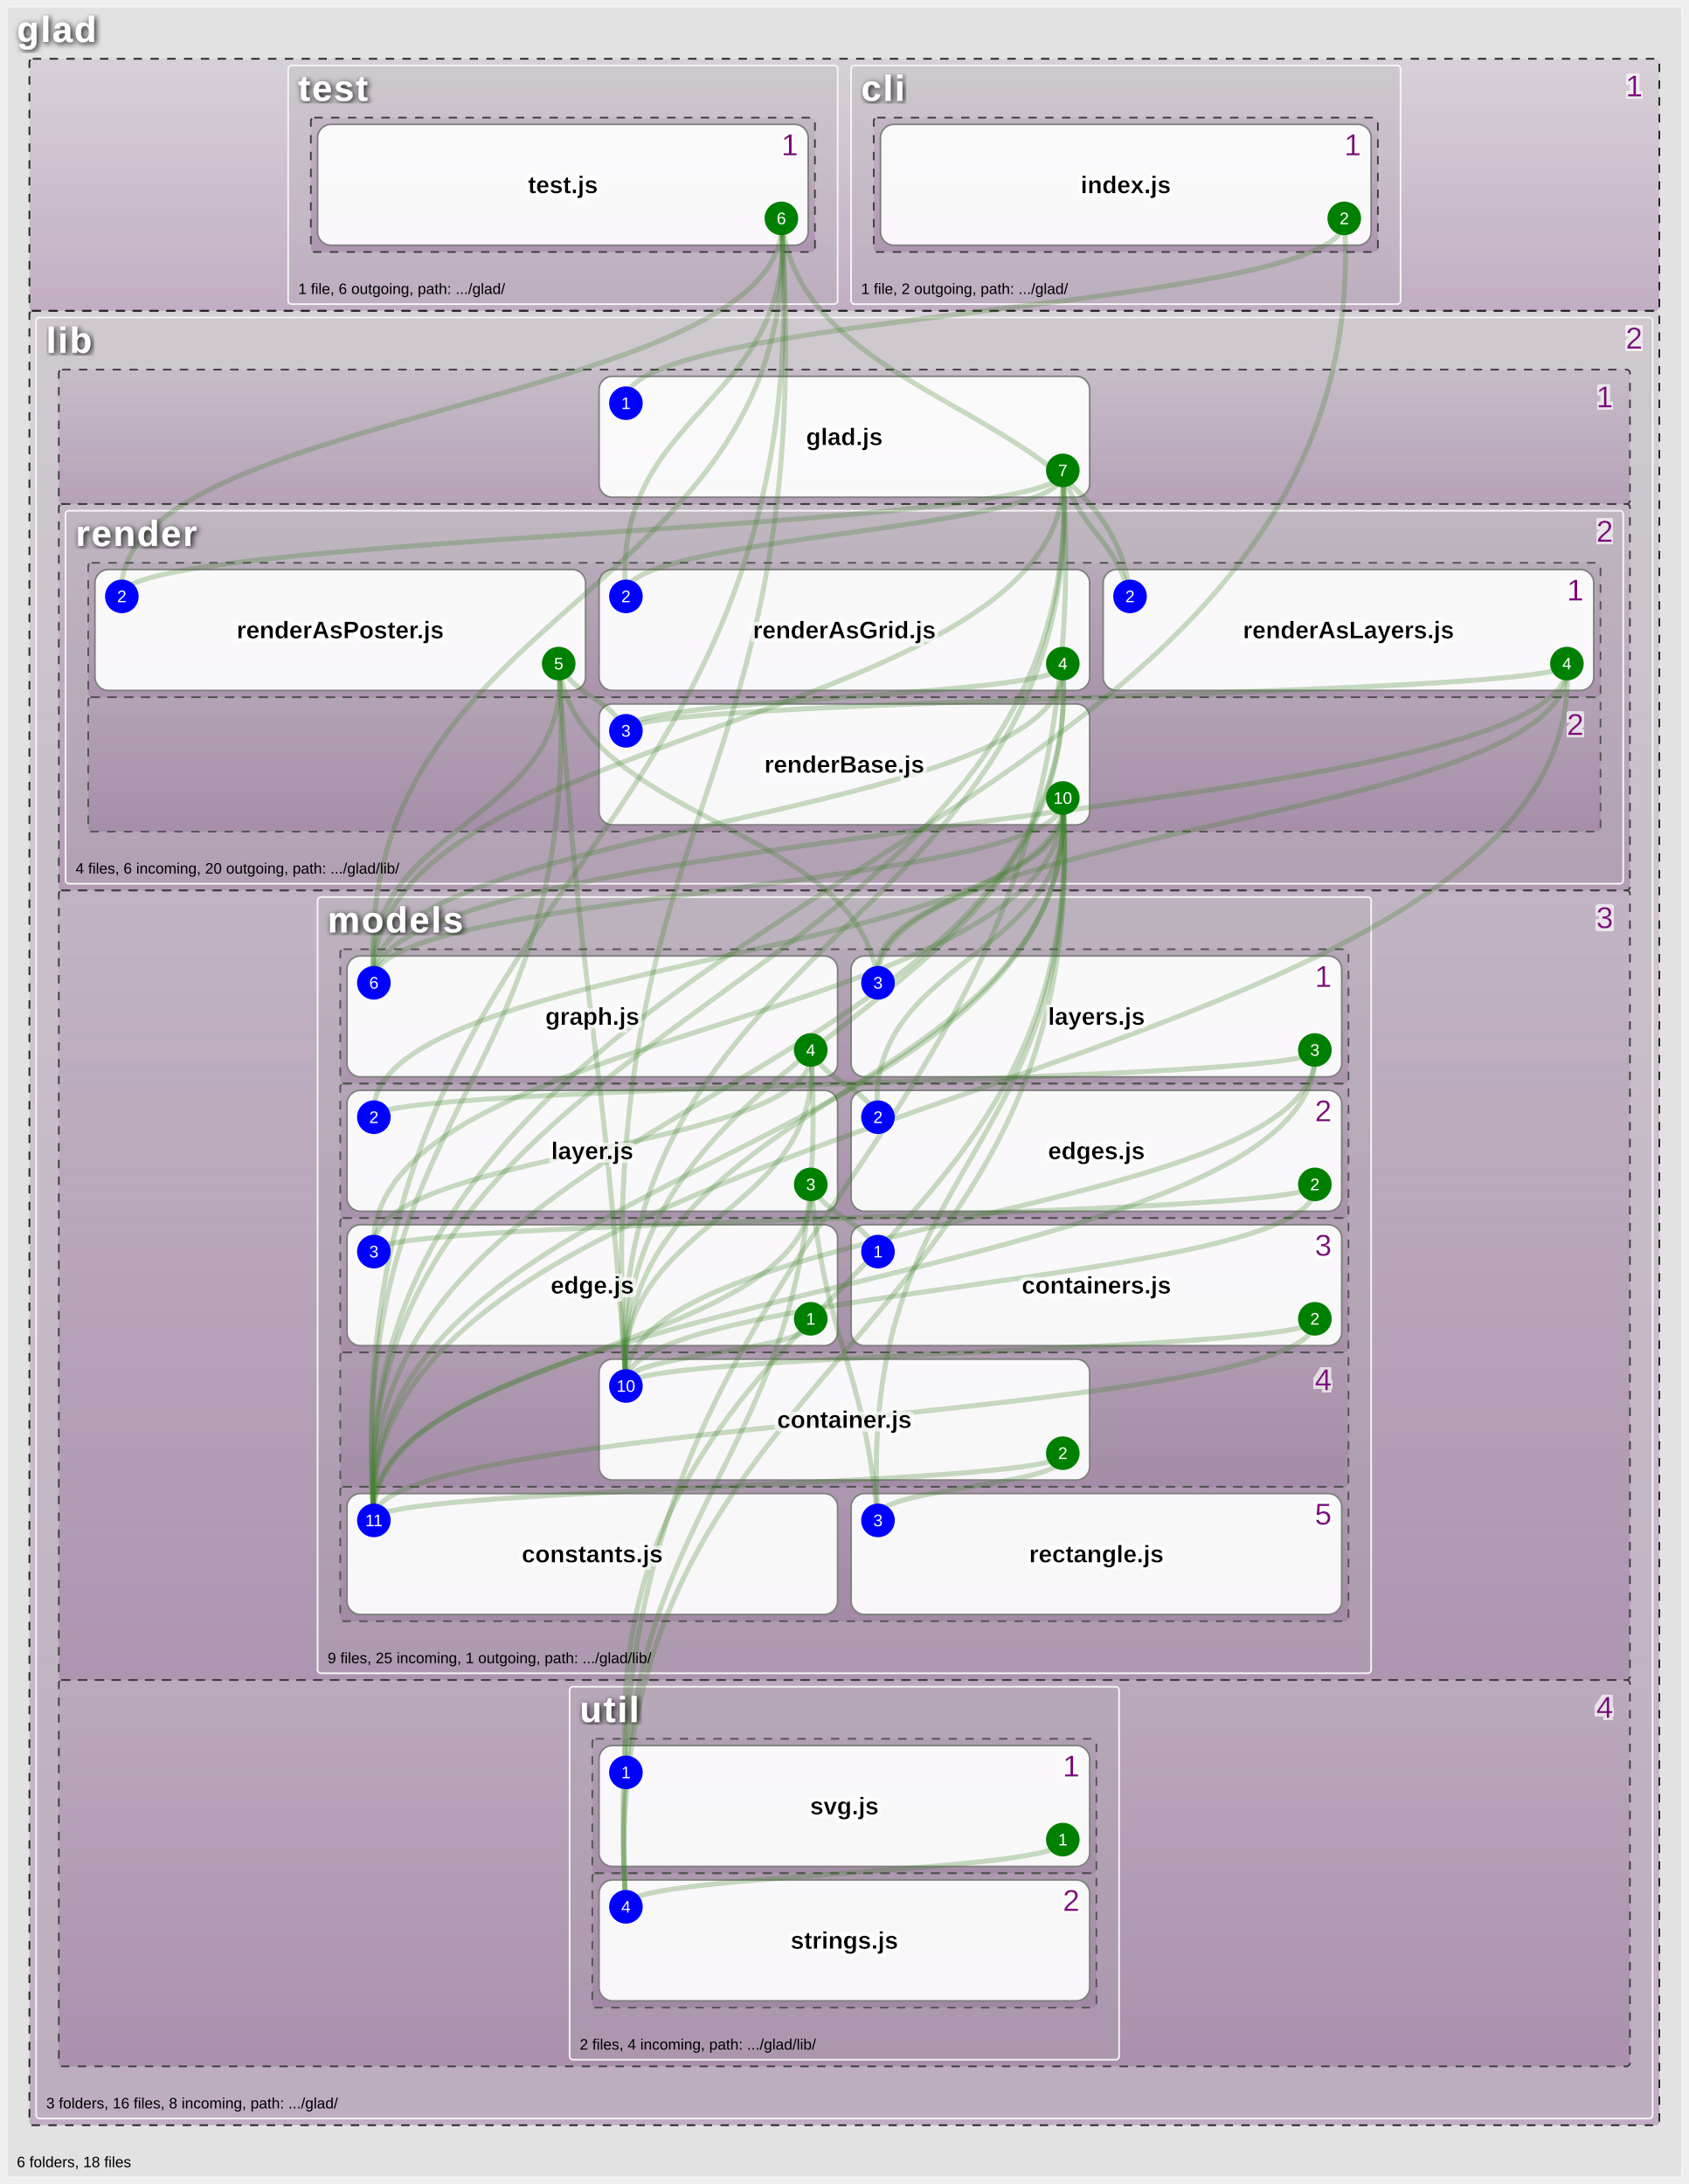
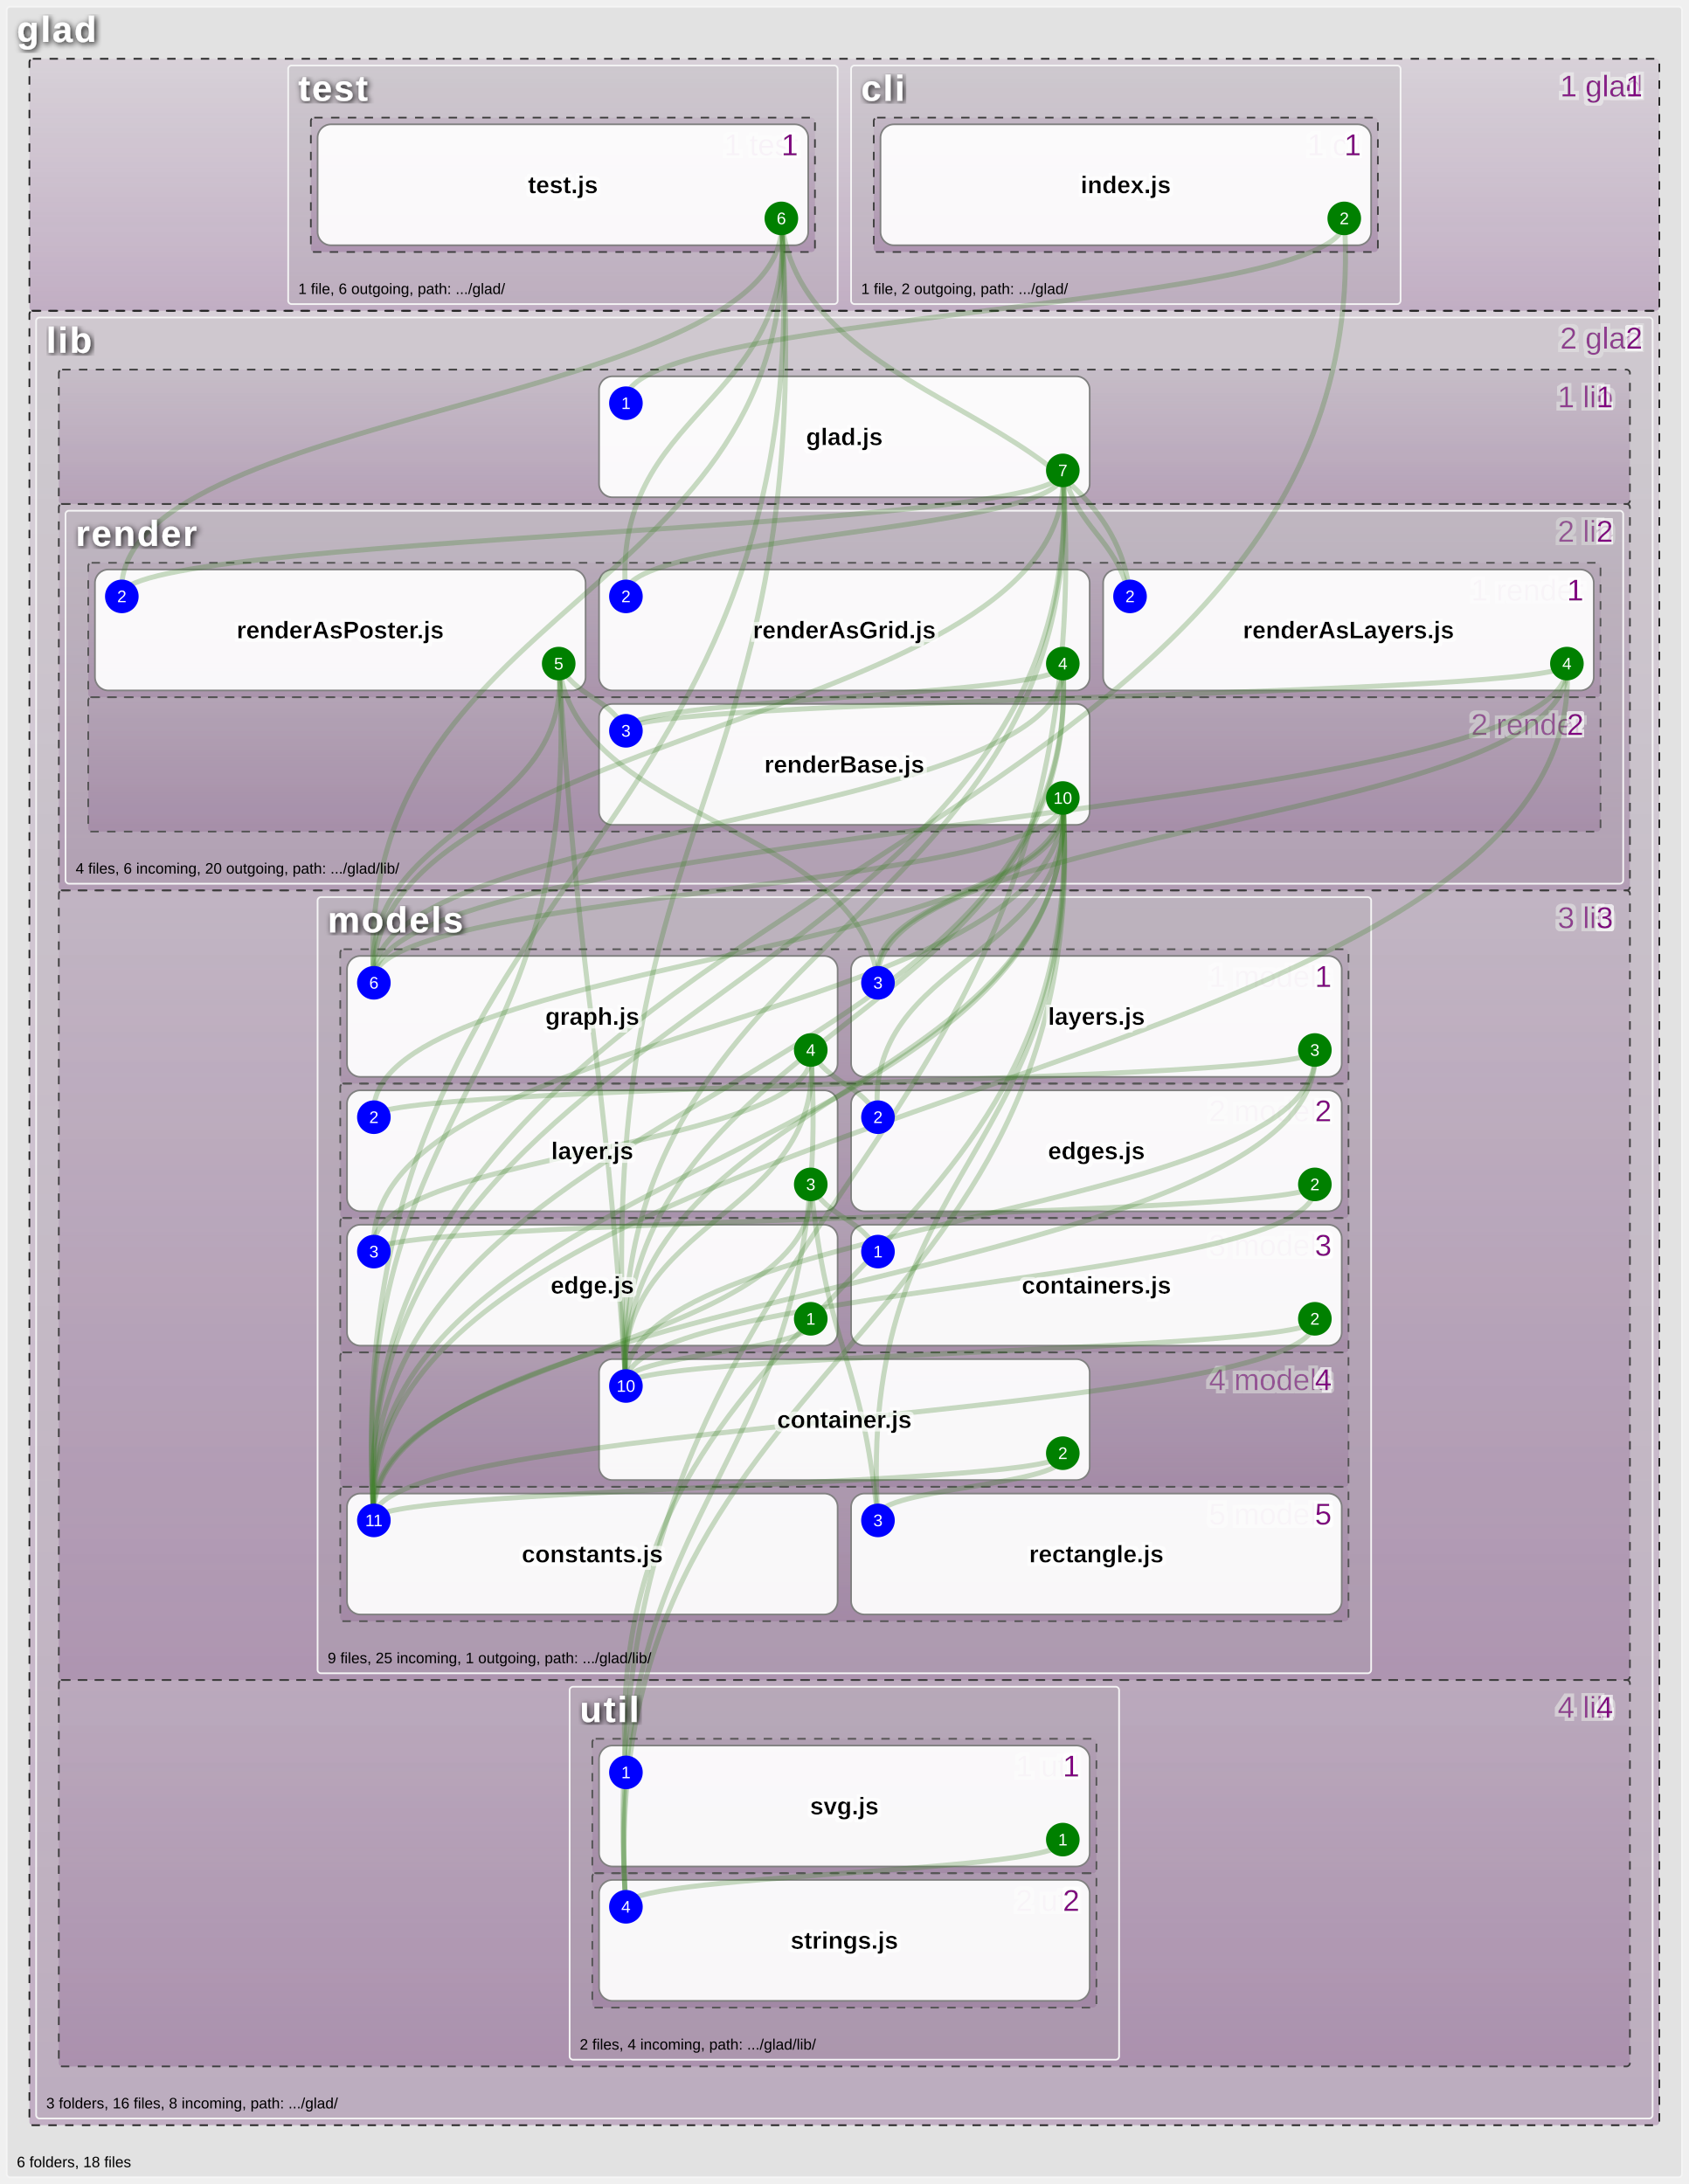
<svg xmlns="http://www.w3.org/2000/svg" width="1005" height="1300" font-family="Arial, Helvetica, sans-serif" style="background-color:white">
  <style>
    .layerRectangle {
      stroke: black;
      stroke-dasharray: 5,5;
      fill: url('#layers')
    }
    .layerText {
      fill: purple;
      font-size: 150%;
      filter: url(#outlineWhite);
    }
    .nodeFolder {
      fill: #aaaaaa33;
      stroke: whitesmoke;
    }
    .nodeFile {
      fill: #ffffffee;
      stroke: gray;
    }
    .folderName {
      font-size: 180%;
      fill : white;
      font-weight: bolder;
      text-anchor: start;
      letter-spacing : 1px;
      dominant-baseline: hanging;
      filter: url(#shadow);
    }
    .nodeName {
      fill : black;
      font-weight: bold;
      text-anchor: middle;
      dominant-baseline: central;
      filter: url(#outlineWhite);
    }
    .line {
      fill : none;
      stroke-width: 3;
      opacity: 0.5;
    }
    .line:hover {
      stroke-width: 6;
      opacity: 1;
    }

    </style>
  <defs id="idSvgDef">
    <linearGradient id="layers" gradientTransform="rotate(90)">
      <stop offset="0%" stop-color="rgba(105, 24, 114, 0.10)" />
      <stop offset="100%" stop-color="rgba(105, 24, 114, 0.30)" />
    </linearGradient>
    <filter id="shadow">
      <feGaussianBlur in="SourceAlpha" stdDeviation="2" />
      <feOffset dx="1" dy="1" result="offsetblur" />
      <feFlood flood-color="black" />
      <feComposite in2="offsetblur" operator="in" />
      <feMerge>
        <feMergeNode />
        <feMergeNode in="SourceGraphic" />
      </feMerge>
    </filter>
    <filter id="outlineWhite">
      <feMorphology in="SourceAlpha" result="DILATED" operator="dilate" radius="2" />
      <feFlood flood-color="#ffffffaa" flood-opacity="1" result="WHITE" />
      <feComposite in="WHITE" in2="DILATED" operator="in" result="OUTLINE" />
      <feMerge>
        <feMergeNode in="OUTLINE" />
        <feMergeNode in="SourceGraphic" />
      </feMerge>
    </filter>
    <filter id="outlineBlack">
      <feMorphology in="SourceAlpha" result="DILATED" operator="dilate" radius="2" />
      <feFlood flood-color="#000000aa" flood-opacity="1" result="BLACK" />
      <feComposite in="BLACK" in2="DILATED" operator="in" result="OUTLINE" />
      <feMerge>
        <feMergeNode in="OUTLINE" />
        <feMergeNode in="SourceGraphic" />
      </feMerge>
    </filter>
    <marker id="lineEnd" viewBox="0 -5 30 10" refX="12" orient="auto">
      <path d="M0,-16L32,0L0,16" fill="#3058FFaa" />
    </marker>
    <marker id="lineStart" viewBox="0 -4 8 8" refX="4" orient="auto">
      <circle cx="4" r="4" fill="#377E22aa" />
    </marker>
  </defs>
  <g id="Layers_Rects">
    <g id="Layer:0 of glad">
      <rect x="17.5" y="35" width="970" height="150" rx="2" ry="2" class="layerRectangle" id="glad 0" />
+       <text x="977.5" y="45" class="layerText" dominant-baseline="hanging" text-anchor="end">1 glad</text>
    </g>
    <g id="Layer:0 of test">
      <rect x="185" y="70" width="300" height="80" rx="2" ry="2" class="layerRectangle" id="test 0" />
+       <text x="475" y="80" class="layerText" dominant-baseline="hanging" text-anchor="end">1 test</text>
    </g>
    <g id="Layer:0 of cli">
      <rect x="520" y="70" width="300" height="80" rx="2" ry="2" class="layerRectangle" id="cli 0" />
+       <text x="810" y="80" class="layerText" dominant-baseline="hanging" text-anchor="end">1 cli</text>
    </g>
    <g id="Layer:1 of glad">
      <rect x="17.5" y="185" width="970" height="1080" rx="2" ry="2" class="layerRectangle" id="glad 1" />
+       <text x="977.5" y="195" class="layerText" dominant-baseline="hanging" text-anchor="end">2 glad</text>
    </g>
    <g id="Layer:0 of lib">
      <rect x="35" y="220" width="935" height="80" rx="2" ry="2" class="layerRectangle" id="lib 0" />
+       <text x="960" y="230" class="layerText" dominant-baseline="hanging" text-anchor="end">1 lib</text>
    </g>
    <g id="Layer:1 of lib">
      <rect x="35" y="300" width="935" height="230" rx="2" ry="2" class="layerRectangle" id="lib 1" />
+       <text x="960" y="310" class="layerText" dominant-baseline="hanging" text-anchor="end">2 lib</text>
    </g>
    <g id="Layer:0 of render">
      <rect x="52.5" y="335" width="900" height="80" rx="2" ry="2" class="layerRectangle" id="render 0" />
+       <text x="942.5" y="345" class="layerText" dominant-baseline="hanging" text-anchor="end">1 render</text>
    </g>
    <g id="Layer:1 of render">
      <rect x="52.5" y="415" width="900" height="80" rx="2" ry="2" class="layerRectangle" id="render 1" />
+       <text x="942.5" y="425" class="layerText" dominant-baseline="hanging" text-anchor="end">2 render</text>
    </g>
    <g id="Layer:2 of lib">
      <rect x="35" y="530" width="935" height="470" rx="2" ry="2" class="layerRectangle" id="lib 2" />
+       <text x="960" y="540" class="layerText" dominant-baseline="hanging" text-anchor="end">3 lib</text>
    </g>
    <g id="Layer:0 of models">
      <rect x="202.5" y="565" width="600" height="80" rx="2" ry="2" class="layerRectangle" id="models 0" />
+       <text x="792.5" y="575" class="layerText" dominant-baseline="hanging" text-anchor="end">1 models</text>
    </g>
    <g id="Layer:1 of models">
      <rect x="202.5" y="645" width="600" height="80" rx="2" ry="2" class="layerRectangle" id="models 1" />
+       <text x="792.5" y="655" class="layerText" dominant-baseline="hanging" text-anchor="end">2 models</text>
    </g>
    <g id="Layer:2 of models">
      <rect x="202.5" y="725" width="600" height="80" rx="2" ry="2" class="layerRectangle" id="models 2" />
+       <text x="792.5" y="735" class="layerText" dominant-baseline="hanging" text-anchor="end">3 models</text>
    </g>
    <g id="Layer:3 of models">
      <rect x="202.5" y="805" width="600" height="80" rx="2" ry="2" class="layerRectangle" id="models 3" />
+       <text x="792.5" y="815" class="layerText" dominant-baseline="hanging" text-anchor="end">4 models</text>
    </g>
    <g id="Layer:4 of models">
      <rect x="202.5" y="885" width="600" height="80" rx="2" ry="2" class="layerRectangle" id="models 4" />
+       <text x="792.5" y="895" class="layerText" dominant-baseline="hanging" text-anchor="end">5 models</text>
    </g>
    <g id="Layer:3 of lib">
      <rect x="35" y="1000" width="935" height="230" rx="2" ry="2" class="layerRectangle" id="lib 3" />
+       <text x="960" y="1010" class="layerText" dominant-baseline="hanging" text-anchor="end">4 lib</text>
    </g>
    <g id="Layer:0 of util">
      <rect x="352.5" y="1035" width="300" height="80" rx="2" ry="2" class="layerRectangle" id="util 0" />
+       <text x="642.5" y="1045" class="layerText" dominant-baseline="hanging" text-anchor="end">1 util</text>
    </g>
    <g id="Layer:1 of util">
      <rect x="352.5" y="1115" width="300" height="80" rx="2" ry="2" class="layerRectangle" id="util 1" />
+       <text x="642.5" y="1125" class="layerText" dominant-baseline="hanging" text-anchor="end">2 util</text>
    </g>
  </g>
  <g id="Node_glad">
    <rect x="4" y="4" width="997" height="1292" rx="2" ry="2" class="nodeFolder" />
    <g id="Node_lib">
      <rect x="21.5" y="189" width="962" height="1072" rx="2" ry="2" class="nodeFolder" />
      <g id="Node_glad.js">
        <rect x="356.5" y="224" width="292" height="72" rx="8" ry="8" class="nodeFile" />
      </g>
      <g id="Node_render">
        <rect x="39" y="304" width="927" height="222" rx="2" ry="2" class="nodeFolder" />
        <g id="Node_renderAsPoster.js">
          <rect x="56.5" y="339" width="292" height="72" rx="8" ry="8" class="nodeFile" />
        </g>
        <g id="Node_renderAsGrid.js">
          <rect x="356.5" y="339" width="292" height="72" rx="8" ry="8" class="nodeFile" />
        </g>
        <g id="Node_renderAsLayers.js">
          <rect x="656.5" y="339" width="292" height="72" rx="8" ry="8" class="nodeFile" />
        </g>
        <g id="Node_renderBase.js">
          <rect x="356.5" y="419" width="292" height="72" rx="8" ry="8" class="nodeFile" />
        </g>
      </g>
      <g id="Node_models">
        <rect x="189" y="534" width="627" height="462" rx="2" ry="2" class="nodeFolder" />
        <g id="Node_graph.js">
          <rect x="206.5" y="569" width="292" height="72" rx="8" ry="8" class="nodeFile" />
        </g>
        <g id="Node_layers.js">
          <rect x="506.5" y="569" width="292" height="72" rx="8" ry="8" class="nodeFile" />
        </g>
        <g id="Node_layer.js">
          <rect x="206.5" y="649" width="292" height="72" rx="8" ry="8" class="nodeFile" />
        </g>
        <g id="Node_edges.js">
          <rect x="506.5" y="649" width="292" height="72" rx="8" ry="8" class="nodeFile" />
        </g>
        <g id="Node_edge.js">
          <rect x="206.5" y="729" width="292" height="72" rx="8" ry="8" class="nodeFile" />
        </g>
        <g id="Node_containers.js">
          <rect x="506.5" y="729" width="292" height="72" rx="8" ry="8" class="nodeFile" />
        </g>
        <g id="Node_container.js">
          <rect x="356.5" y="809" width="292" height="72" rx="8" ry="8" class="nodeFile" />
        </g>
        <g id="Node_constants.js">
          <rect x="206.5" y="889" width="292" height="72" rx="8" ry="8" class="nodeFile" />
        </g>
        <g id="Node_rectangle.js">
          <rect x="506.5" y="889" width="292" height="72" rx="8" ry="8" class="nodeFile" />
        </g>
      </g>
      <g id="Node_util">
        <rect x="339" y="1004" width="327" height="222" rx="2" ry="2" class="nodeFolder" />
        <g id="Node_svg.js">
          <rect x="356.5" y="1039" width="292" height="72" rx="8" ry="8" class="nodeFile" />
        </g>
        <g id="Node_strings.js">
          <rect x="356.5" y="1119" width="292" height="72" rx="8" ry="8" class="nodeFile" />
        </g>
      </g>
    </g>
    <g id="Node_test">
      <rect x="171.5" y="39" width="327" height="142" rx="2" ry="2" class="nodeFolder" />
      <g id="Node_test.js">
        <rect x="189" y="74" width="292" height="72" rx="8" ry="8" class="nodeFile" />
      </g>
    </g>
    <g id="Node_cli">
      <rect x="506.5" y="39" width="327" height="142" rx="2" ry="2" class="nodeFolder" />
      <g id="Node_index.js">
        <rect x="524" y="74" width="292" height="72" rx="8" ry="8" class="nodeFile" />
      </g>
    </g>
  </g>
  <g id="Edges">
    <path class="line" d="M632.5 865 C 642.5 885,212.5 885, 222.5 905" fill="none" stroke="#377E2288">
      </path>
    <path class="line" d="M632.5 865 C 642.5 885,512.5 885, 522.5 905" fill="none" stroke="#377E2288">
      </path>
    <path class="line" d="M782.5 785 C 792.5 845,212.5 845, 222.5 905" fill="none" stroke="#377E2288">
      </path>
    <path class="line" d="M782.5 785 C 792.5 805,362.5 805, 372.5 825" fill="none" stroke="#377E2288">
      </path>
    <path class="line" d="M482.5 785 C 492.5 805,362.5 805, 372.5 825" fill="none" stroke="#377E2288">
      </path>
    <path class="line" d="M782.5 705 C 792.5 765,362.5 765, 372.5 825" fill="none" stroke="#377E2288">
      </path>
    <path class="line" d="M782.5 705 C 792.5 725,212.5 725, 222.5 745" fill="none" stroke="#377E2288">
      </path>
    <path class="line" d="M632.5 280 C 652.5 592,202.5 593, 222.5 905" fill="none" stroke="#377E2288">
      </path>
    <path class="line" d="M632.5 280 C 650.5 552,354.5 553, 372.5 825" fill="none" stroke="#377E2288">
      </path>
    <path class="line" d="M632.5 280 C 642.5 432,212.5 433, 222.5 585" fill="none" stroke="#377E2288">
      </path>
    <path class="line" d="M632.5 280 C 642.5 317,362.5 318, 372.5 355" fill="none" stroke="#377E2288">
      </path>
    <path class="line" d="M632.5 280 C 642.5 317,662.5 318, 672.5 355" fill="none" stroke="#377E2288">
      </path>
    <path class="line" d="M632.5 280 C 642.5 317,62.5 318, 72.5 355" fill="none" stroke="#377E2288">
      </path>
    <path class="line" d="M632.5 280 C 660.5 707,344.5 708, 372.5 1135" fill="none" stroke="#377E2288">
      </path>
    <path class="line" d="M482.5 625 C 492.5 725,362.5 725, 372.5 825" fill="none" stroke="#377E2288">
      </path>
    <path class="line" d="M482.5 625 C 492.5 685,212.5 685, 222.5 745" fill="none" stroke="#377E2288">
      </path>
    <path class="line" d="M482.5 625 C 492.5 645,512.5 645, 522.5 665" fill="none" stroke="#377E2288">
      </path>
    <path class="line" d="M482.5 625 C 499.5 880,355.5 880, 372.5 1135" fill="none" stroke="#377E2288">
      </path>
    <path class="line" d="M800 130 C 825 517,197.5 518, 222.5 905" fill="none" stroke="#377E2288">
      </path>
    <path class="line" d="M800 130 C 810 185,362.5 185, 372.5 240" fill="none" stroke="#377E2288">
      </path>
    <path class="line" d="M482.5 705 C 492.5 805,212.5 805, 222.5 905" fill="none" stroke="#377E2288">
      </path>
    <path class="line" d="M482.5 705 C 492.5 725,512.5 725, 522.5 745" fill="none" stroke="#377E2288">
      </path>
    <path class="line" d="M482.5 705 C 492.5 805,512.5 805, 522.5 905" fill="none" stroke="#377E2288">
      </path>
    <path class="line" d="M782.5 625 C 792.5 765,212.5 765, 222.5 905" fill="none" stroke="#377E2288">
      </path>
    <path class="line" d="M782.5 625 C 792.5 725,362.5 725, 372.5 825" fill="none" stroke="#377E2288">
      </path>
    <path class="line" d="M782.5 625 C 792.5 645,212.5 645, 222.5 665" fill="none" stroke="#377E2288">
      </path>
    <path class="line" d="M632.5 395 C 649.5 650,205.5 650, 222.5 905" fill="none" stroke="#377E2288">
      </path>
    <path class="line" d="M632.5 395 C 646.5 610,358.5 610, 372.5 825" fill="none" stroke="#377E2288">
      </path>
    <path class="line" d="M632.5 395 C 642.5 490,212.5 490, 222.5 585" fill="none" stroke="#377E2288">
      </path>
    <path class="line" d="M632.5 395 C 642.5 415,362.5 415, 372.5 435" fill="none" stroke="#377E2288">
      </path>
    <path class="line" d="M932.5 395 C 949.5 650,205.5 650, 222.5 905" fill="none" stroke="#377E2288">
      </path>
    <path class="line" d="M932.5 395 C 942.5 490,212.5 490, 222.5 585" fill="none" stroke="#377E2288">
      </path>
    <path class="line" d="M932.5 395 C 942.5 490,512.5 490, 522.5 585" fill="none" stroke="#377E2288">
      </path>
    <path class="line" d="M932.5 395 C 942.5 415,362.5 415, 372.5 435" fill="none" stroke="#377E2288">
      </path>
    <path class="line" d="M332.5 395 C 349.5 650,205.5 650, 222.5 905" fill="none" stroke="#377E2288">
      </path>
    <path class="line" d="M332.5 395 C 346.5 610,358.5 610, 372.5 825" fill="none" stroke="#377E2288">
      </path>
    <path class="line" d="M332.5 395 C 342.5 490,212.5 490, 222.5 585" fill="none" stroke="#377E2288">
      </path>
    <path class="line" d="M332.5 395 C 342.5 490,512.5 490, 522.5 585" fill="none" stroke="#377E2288">
      </path>
    <path class="line" d="M332.5 395 C 342.5 415,362.5 415, 372.5 435" fill="none" stroke="#377E2288">
      </path>
    <path class="line" d="M632.5 475 C 646.5 690,208.5 690, 222.5 905" fill="none" stroke="#377E2288">
      </path>
    <path class="line" d="M632.5 475 C 643.5 650,361.5 650, 372.5 825" fill="none" stroke="#377E2288">
      </path>
    <path class="line" d="M632.5 475 C 642.5 610,212.5 610, 222.5 745" fill="none" stroke="#377E2288">
      </path>
    <path class="line" d="M632.5 475 C 642.5 570,512.5 570, 522.5 665" fill="none" stroke="#377E2288">
      </path>
    <path class="line" d="M632.5 475 C 642.5 530,212.5 530, 222.5 585" fill="none" stroke="#377E2288">
      </path>
    <path class="line" d="M632.5 475 C 642.5 570,212.5 570, 222.5 665" fill="none" stroke="#377E2288">
      </path>
    <path class="line" d="M632.5 475 C 642.5 530,512.5 530, 522.5 585" fill="none" stroke="#377E2288">
      </path>
    <path class="line" d="M632.5 475 C 646.5 690,508.5 690, 522.5 905" fill="none" stroke="#377E2288">
      </path>
    <path class="line" d="M632.5 475 C 654.5 805,350.5 805, 372.5 1135" fill="none" stroke="#377E2288">
      </path>
    <path class="line" d="M632.5 475 C 651.5 765,353.5 765, 372.5 1055" fill="none" stroke="#377E2288">
      </path>
    <path class="line" d="M632.5 1095 C 642.5 1115,362.5 1115, 372.5 1135" fill="none" stroke="#377E2288">
      </path>
    <path class="line" d="M465 130 C 490 517,197.5 518, 222.5 905" fill="none" stroke="#377E2288">
      </path>
    <path class="line" d="M465 130 C 488 477,349.5 478, 372.5 825" fill="none" stroke="#377E2288">
      </path>
    <path class="line" d="M465 130 C 480 357,207.5 358, 222.5 585" fill="none" stroke="#377E2288">
      </path>
    <path class="line" d="M465 130 C 475 242,362.5 243, 372.5 355" fill="none" stroke="#377E2288">
      </path>
    <path class="line" d="M465 130 C 475 242,662.5 243, 672.5 355" fill="none" stroke="#377E2288">
      </path>
    <path class="line" d="M465 130 C 475 242,62.5 243, 72.5 355" fill="none" stroke="#377E2288">
      </path>
  </g>
  <g id="Counters_glad">
    <g id="Counters_lib">
      <g id="Counters_glad.js">
        <g>
          <circle cx="632.5" cy="280" r="10" fill="green" />
          <text x="632.5" y="280" fill="white" font-size="10" text-anchor="middle" dominant-baseline="central">7</text>
        </g>
        <g>
          <circle cx="372.5" cy="240" r="10" fill="blue" />
          <text x="372.5" y="240" fill="white" font-size="10" text-anchor="middle" dominant-baseline="central">1</text>
        </g>
      </g>
      <g id="Counters_render">
        <g id="Counters_renderAsPoster.js">
          <g>
            <circle cx="332.5" cy="395" r="10" fill="green" />
            <text x="332.5" y="395" fill="white" font-size="10" text-anchor="middle" dominant-baseline="central">5</text>
          </g>
          <g>
            <circle cx="72.5" cy="355" r="10" fill="blue" />
            <text x="72.5" y="355" fill="white" font-size="10" text-anchor="middle" dominant-baseline="central">2</text>
          </g>
        </g>
        <g id="Counters_renderAsGrid.js">
          <g>
            <circle cx="632.5" cy="395" r="10" fill="green" />
            <text x="632.5" y="395" fill="white" font-size="10" text-anchor="middle" dominant-baseline="central">4</text>
          </g>
          <g>
            <circle cx="372.5" cy="355" r="10" fill="blue" />
            <text x="372.5" y="355" fill="white" font-size="10" text-anchor="middle" dominant-baseline="central">2</text>
          </g>
        </g>
        <g id="Counters_renderAsLayers.js">
          <g>
            <circle cx="932.5" cy="395" r="10" fill="green" />
            <text x="932.5" y="395" fill="white" font-size="10" text-anchor="middle" dominant-baseline="central">4</text>
          </g>
          <g>
            <circle cx="672.5" cy="355" r="10" fill="blue" />
            <text x="672.5" y="355" fill="white" font-size="10" text-anchor="middle" dominant-baseline="central">2</text>
          </g>
        </g>
        <g id="Counters_renderBase.js">
          <g>
            <circle cx="632.5" cy="475" r="10" fill="green" />
            <text x="632.5" y="475" fill="white" font-size="10" text-anchor="middle" dominant-baseline="central">10</text>
          </g>
          <g>
            <circle cx="372.5" cy="435" r="10" fill="blue" />
            <text x="372.5" y="435" fill="white" font-size="10" text-anchor="middle" dominant-baseline="central">3</text>
          </g>
        </g>
      </g>
      <g id="Counters_models">
        <g id="Counters_graph.js">
          <g>
            <circle cx="482.5" cy="625" r="10" fill="green" />
            <text x="482.5" y="625" fill="white" font-size="10" text-anchor="middle" dominant-baseline="central">4</text>
          </g>
          <g>
            <circle cx="222.5" cy="585" r="10" fill="blue" />
            <text x="222.5" y="585" fill="white" font-size="10" text-anchor="middle" dominant-baseline="central">6</text>
          </g>
        </g>
        <g id="Counters_layers.js">
          <g>
            <circle cx="782.5" cy="625" r="10" fill="green" />
            <text x="782.5" y="625" fill="white" font-size="10" text-anchor="middle" dominant-baseline="central">3</text>
          </g>
          <g>
            <circle cx="522.5" cy="585" r="10" fill="blue" />
            <text x="522.5" y="585" fill="white" font-size="10" text-anchor="middle" dominant-baseline="central">3</text>
          </g>
        </g>
        <g id="Counters_layer.js">
          <g>
            <circle cx="482.5" cy="705" r="10" fill="green" />
            <text x="482.5" y="705" fill="white" font-size="10" text-anchor="middle" dominant-baseline="central">3</text>
          </g>
          <g>
            <circle cx="222.5" cy="665" r="10" fill="blue" />
            <text x="222.5" y="665" fill="white" font-size="10" text-anchor="middle" dominant-baseline="central">2</text>
          </g>
        </g>
        <g id="Counters_edges.js">
          <g>
            <circle cx="782.5" cy="705" r="10" fill="green" />
            <text x="782.5" y="705" fill="white" font-size="10" text-anchor="middle" dominant-baseline="central">2</text>
          </g>
          <g>
            <circle cx="522.5" cy="665" r="10" fill="blue" />
            <text x="522.5" y="665" fill="white" font-size="10" text-anchor="middle" dominant-baseline="central">2</text>
          </g>
        </g>
        <g id="Counters_edge.js">
          <g>
            <circle cx="482.5" cy="785" r="10" fill="green" />
            <text x="482.5" y="785" fill="white" font-size="10" text-anchor="middle" dominant-baseline="central">1</text>
          </g>
          <g>
            <circle cx="222.5" cy="745" r="10" fill="blue" />
            <text x="222.5" y="745" fill="white" font-size="10" text-anchor="middle" dominant-baseline="central">3</text>
          </g>
        </g>
        <g id="Counters_containers.js">
          <g>
            <circle cx="782.5" cy="785" r="10" fill="green" />
            <text x="782.5" y="785" fill="white" font-size="10" text-anchor="middle" dominant-baseline="central">2</text>
          </g>
          <g>
            <circle cx="522.5" cy="745" r="10" fill="blue" />
            <text x="522.5" y="745" fill="white" font-size="10" text-anchor="middle" dominant-baseline="central">1</text>
          </g>
        </g>
        <g id="Counters_container.js">
          <g>
            <circle cx="632.5" cy="865" r="10" fill="green" />
            <text x="632.5" y="865" fill="white" font-size="10" text-anchor="middle" dominant-baseline="central">2</text>
          </g>
          <g>
            <circle cx="372.5" cy="825" r="10" fill="blue" />
            <text x="372.5" y="825" fill="white" font-size="10" text-anchor="middle" dominant-baseline="central">10</text>
          </g>
        </g>
        <g id="Counters_constants.js">
          <g>
            <circle cx="222.5" cy="905" r="10" fill="blue" />
            <text x="222.5" y="905" fill="white" font-size="10" text-anchor="middle" dominant-baseline="central">11</text>
          </g>
        </g>
        <g id="Counters_rectangle.js">
          <g>
            <circle cx="522.5" cy="905" r="10" fill="blue" />
            <text x="522.5" y="905" fill="white" font-size="10" text-anchor="middle" dominant-baseline="central">3</text>
          </g>
        </g>
      </g>
      <g id="Counters_util">
        <g id="Counters_svg.js">
          <g>
            <circle cx="632.5" cy="1095" r="10" fill="green" />
            <text x="632.5" y="1095" fill="white" font-size="10" text-anchor="middle" dominant-baseline="central">1</text>
          </g>
          <g>
            <circle cx="372.5" cy="1055" r="10" fill="blue" />
            <text x="372.5" y="1055" fill="white" font-size="10" text-anchor="middle" dominant-baseline="central">1</text>
          </g>
        </g>
        <g id="Counters_strings.js">
          <g>
            <circle cx="372.5" cy="1135" r="10" fill="blue" />
            <text x="372.5" y="1135" fill="white" font-size="10" text-anchor="middle" dominant-baseline="central">4</text>
          </g>
        </g>
      </g>
    </g>
    <g id="Counters_test">
      <g id="Counters_test.js">
        <g>
          <circle cx="465" cy="130" r="10" fill="green" />
          <text x="465" y="130" fill="white" font-size="10" text-anchor="middle" dominant-baseline="central">6</text>
        </g>
      </g>
    </g>
    <g id="Counters_cli">
      <g id="Counters_index.js">
        <g>
          <circle cx="800" cy="130" r="10" fill="green" />
          <text x="800" y="130" fill="white" font-size="10" text-anchor="middle" dominant-baseline="central">2</text>
        </g>
      </g>
    </g>
  </g>
  <g id="Labels_glad">
    <text class="folderName" x="10" y="10">glad</text>
    <text x="10" y="1290" font-size="75%">6 folders, 18 files</text>
    <g id="Labels_lib">
      <text class="folderName" x="27.5" y="195">lib</text>
      <text x="27.5" y="1255" font-size="75%">3 folders, 16 files, 8 incoming, path: .../glad/</text>
      <g id="Labels_glad.js">
        <text class="nodeName" x="502.5" y="260" font-size="120%">glad.js</text>
      </g>
      <g id="Labels_render">
        <text class="folderName" x="45" y="310">render</text>
        <text x="45" y="520" font-size="75%">4 files, 6 incoming, 20 outgoing, path: .../glad/lib/</text>
        <g id="Labels_renderAsPoster.js">
          <text class="nodeName" x="202.5" y="375" font-size="120%">renderAsPoster.js</text>
        </g>
        <g id="Labels_renderAsGrid.js">
          <text class="nodeName" x="502.5" y="375" font-size="120%">renderAsGrid.js</text>
        </g>
        <g id="Labels_renderAsLayers.js">
          <text class="nodeName" x="802.5" y="375" font-size="120%">renderAsLayers.js</text>
        </g>
        <g id="Labels_renderBase.js">
          <text class="nodeName" x="502.5" y="455" font-size="120%">renderBase.js</text>
        </g>
      </g>
      <g id="Labels_models">
        <text class="folderName" x="195" y="540">models</text>
        <text x="195" y="990" font-size="75%">9 files, 25 incoming, 1 outgoing, path: .../glad/lib/</text>
        <g id="Labels_graph.js">
          <text class="nodeName" x="352.5" y="605" font-size="120%">graph.js</text>
        </g>
        <g id="Labels_layers.js">
          <text class="nodeName" x="652.5" y="605" font-size="120%">layers.js</text>
        </g>
        <g id="Labels_layer.js">
          <text class="nodeName" x="352.5" y="685" font-size="120%">layer.js</text>
        </g>
        <g id="Labels_edges.js">
          <text class="nodeName" x="652.5" y="685" font-size="120%">edges.js</text>
        </g>
        <g id="Labels_edge.js">
          <text class="nodeName" x="352.5" y="765" font-size="120%">edge.js</text>
        </g>
        <g id="Labels_containers.js">
          <text class="nodeName" x="652.5" y="765" font-size="120%">containers.js</text>
        </g>
        <g id="Labels_container.js">
          <text class="nodeName" x="502.5" y="845" font-size="120%">container.js</text>
        </g>
        <g id="Labels_constants.js">
          <text class="nodeName" x="352.5" y="925" font-size="120%">constants.js</text>
        </g>
        <g id="Labels_rectangle.js">
          <text class="nodeName" x="652.5" y="925" font-size="120%">rectangle.js</text>
        </g>
      </g>
      <g id="Labels_util">
        <text class="folderName" x="345" y="1010">util</text>
        <text x="345" y="1220" font-size="75%">2 files, 4 incoming, path: .../glad/lib/</text>
        <g id="Labels_svg.js">
          <text class="nodeName" x="502.5" y="1075" font-size="120%">svg.js</text>
        </g>
        <g id="Labels_strings.js">
          <text class="nodeName" x="502.5" y="1155" font-size="120%">strings.js</text>
        </g>
      </g>
    </g>
    <g id="Labels_test">
      <text class="folderName" x="177.5" y="45">test</text>
      <text x="177.5" y="175" font-size="75%">1 file, 6 outgoing, path: .../glad/</text>
      <g id="Labels_test.js">
        <text class="nodeName" x="335" y="110" font-size="120%">test.js</text>
      </g>
    </g>
    <g id="Labels_cli">
      <text class="folderName" x="512.5" y="45">cli</text>
      <text x="512.5" y="175" font-size="75%">1 file, 2 outgoing, path: .../glad/</text>
      <g id="Labels_index.js">
        <text class="nodeName" x="670" y="110" font-size="120%">index.js</text>
      </g>
    </g>
  </g>
  <g id="Layers_Text">
    <g id="Layer:0 of glad">
      <text x="977.5" y="45" class="layerText" dominant-baseline="hanging" text-anchor="end">1 </text>
    </g>
    <g id="Layer:0 of test">
      <text x="475" y="80" class="layerText" dominant-baseline="hanging" text-anchor="end">1 </text>
    </g>
    <g id="Layer:0 of cli">
      <text x="810" y="80" class="layerText" dominant-baseline="hanging" text-anchor="end">1 </text>
    </g>
    <g id="Layer:1 of glad">
      <text x="977.5" y="195" class="layerText" dominant-baseline="hanging" text-anchor="end">2 </text>
    </g>
    <g id="Layer:0 of lib">
      <text x="960" y="230" class="layerText" dominant-baseline="hanging" text-anchor="end">1 </text>
    </g>
    <g id="Layer:1 of lib">
      <text x="960" y="310" class="layerText" dominant-baseline="hanging" text-anchor="end">2 </text>
    </g>
    <g id="Layer:0 of render">
      <text x="942.5" y="345" class="layerText" dominant-baseline="hanging" text-anchor="end">1 </text>
    </g>
    <g id="Layer:1 of render">
      <text x="942.5" y="425" class="layerText" dominant-baseline="hanging" text-anchor="end">2 </text>
    </g>
    <g id="Layer:2 of lib">
      <text x="960" y="540" class="layerText" dominant-baseline="hanging" text-anchor="end">3 </text>
    </g>
    <g id="Layer:0 of models">
      <text x="792.5" y="575" class="layerText" dominant-baseline="hanging" text-anchor="end">1 </text>
    </g>
    <g id="Layer:1 of models">
      <text x="792.5" y="655" class="layerText" dominant-baseline="hanging" text-anchor="end">2 </text>
    </g>
    <g id="Layer:2 of models">
      <text x="792.5" y="735" class="layerText" dominant-baseline="hanging" text-anchor="end">3 </text>
    </g>
    <g id="Layer:3 of models">
      <text x="792.5" y="815" class="layerText" dominant-baseline="hanging" text-anchor="end">4 </text>
    </g>
    <g id="Layer:4 of models">
      <text x="792.5" y="895" class="layerText" dominant-baseline="hanging" text-anchor="end">5 </text>
    </g>
    <g id="Layer:3 of lib">
      <text x="960" y="1010" class="layerText" dominant-baseline="hanging" text-anchor="end">4 </text>
    </g>
    <g id="Layer:0 of util">
      <text x="642.5" y="1045" class="layerText" dominant-baseline="hanging" text-anchor="end">1 </text>
    </g>
    <g id="Layer:1 of util">
      <text x="642.5" y="1125" class="layerText" dominant-baseline="hanging" text-anchor="end">2 </text>
    </g>
  </g>
</svg>
